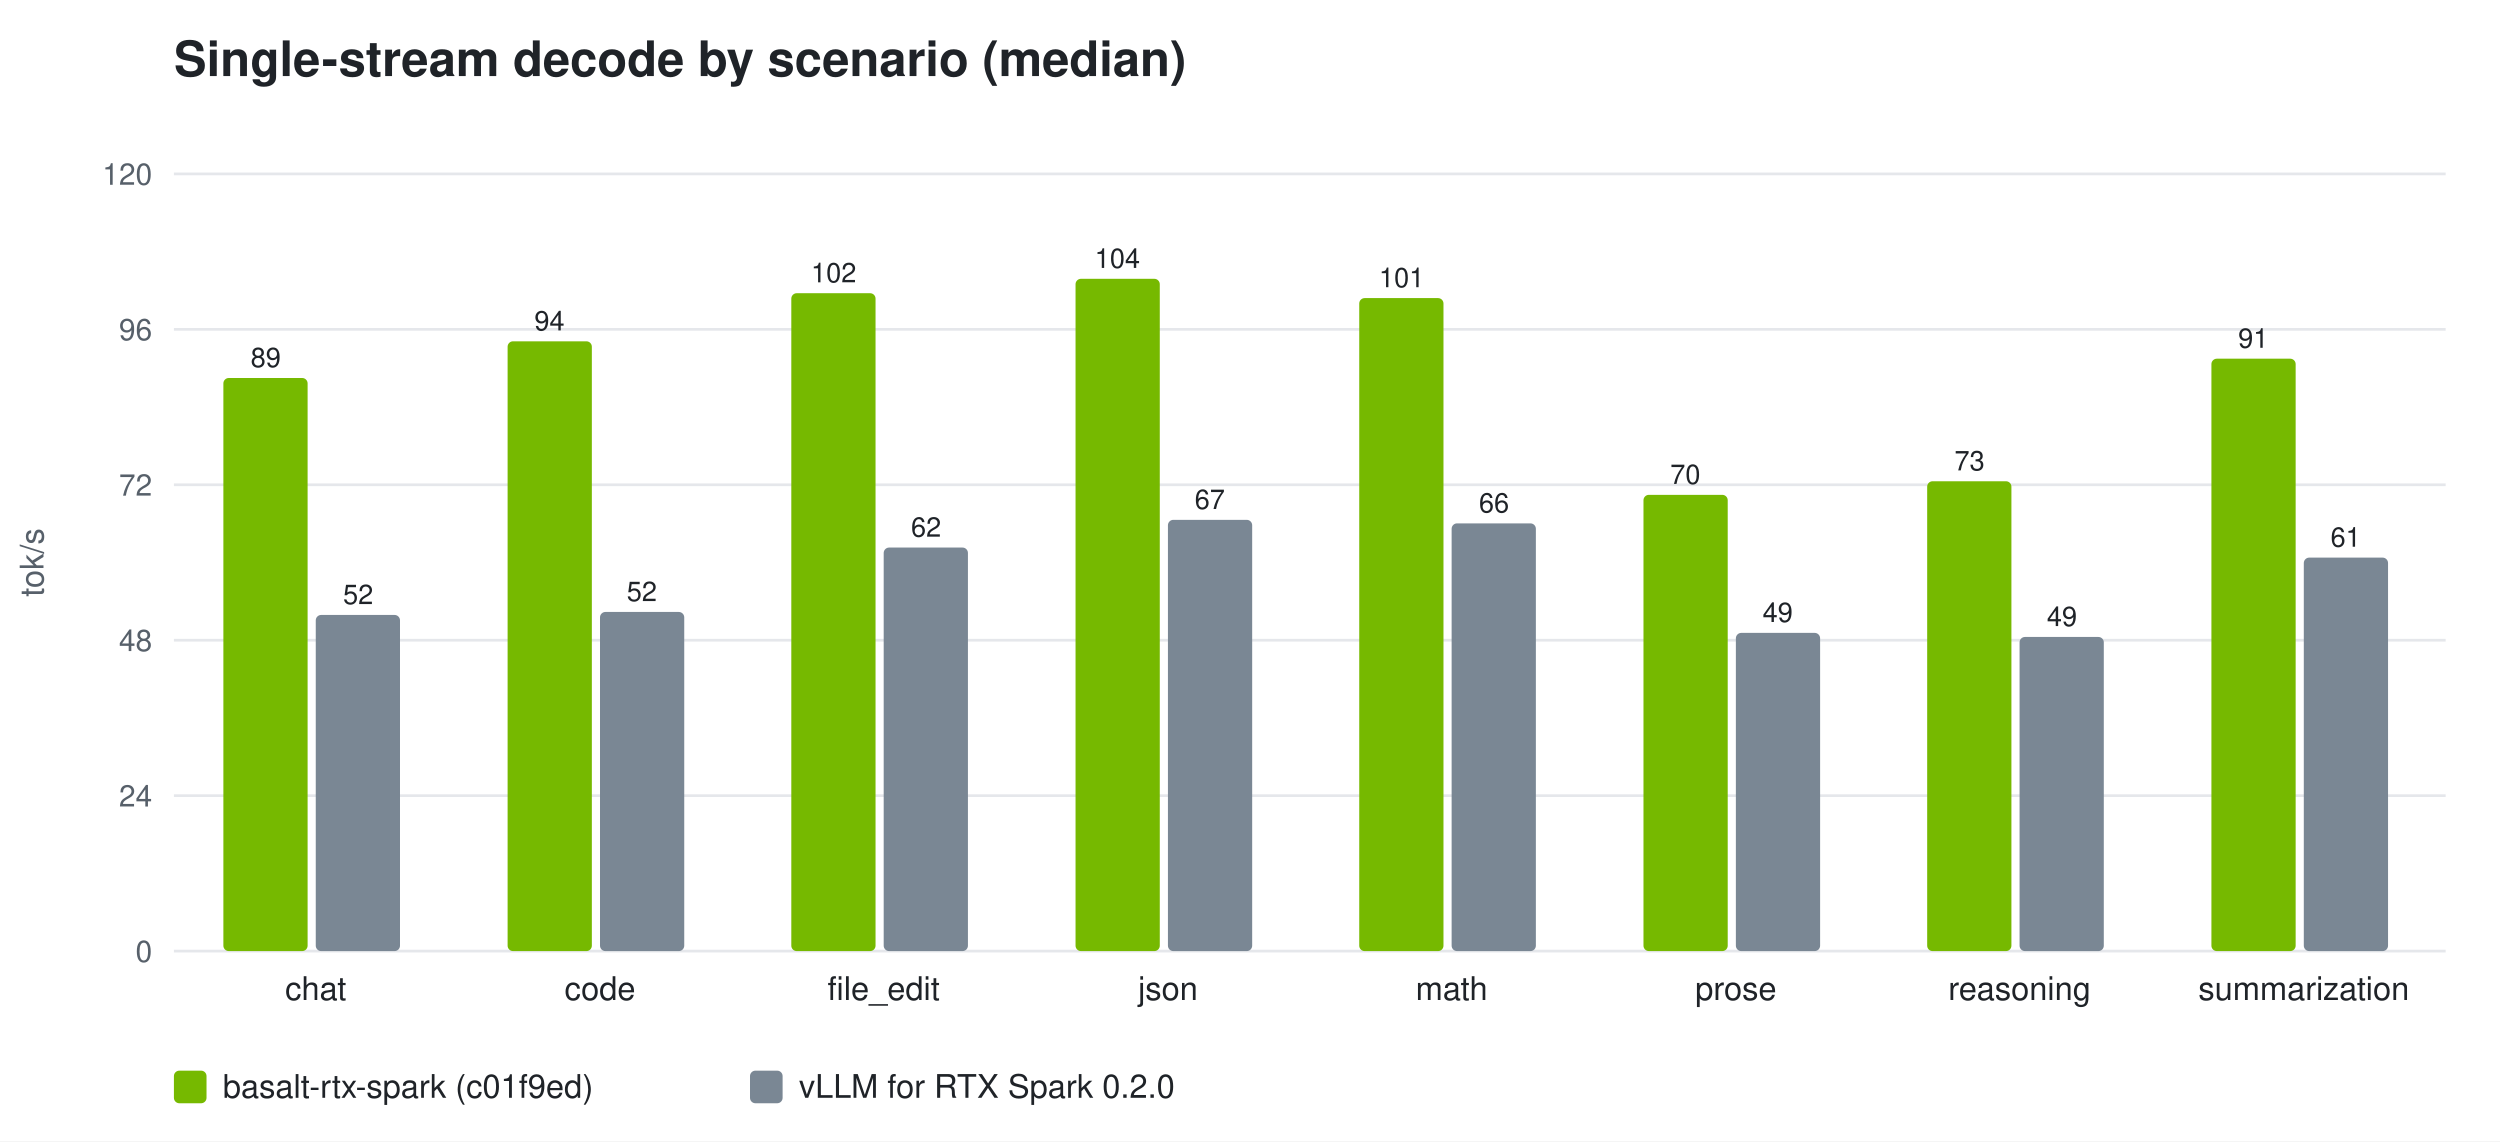
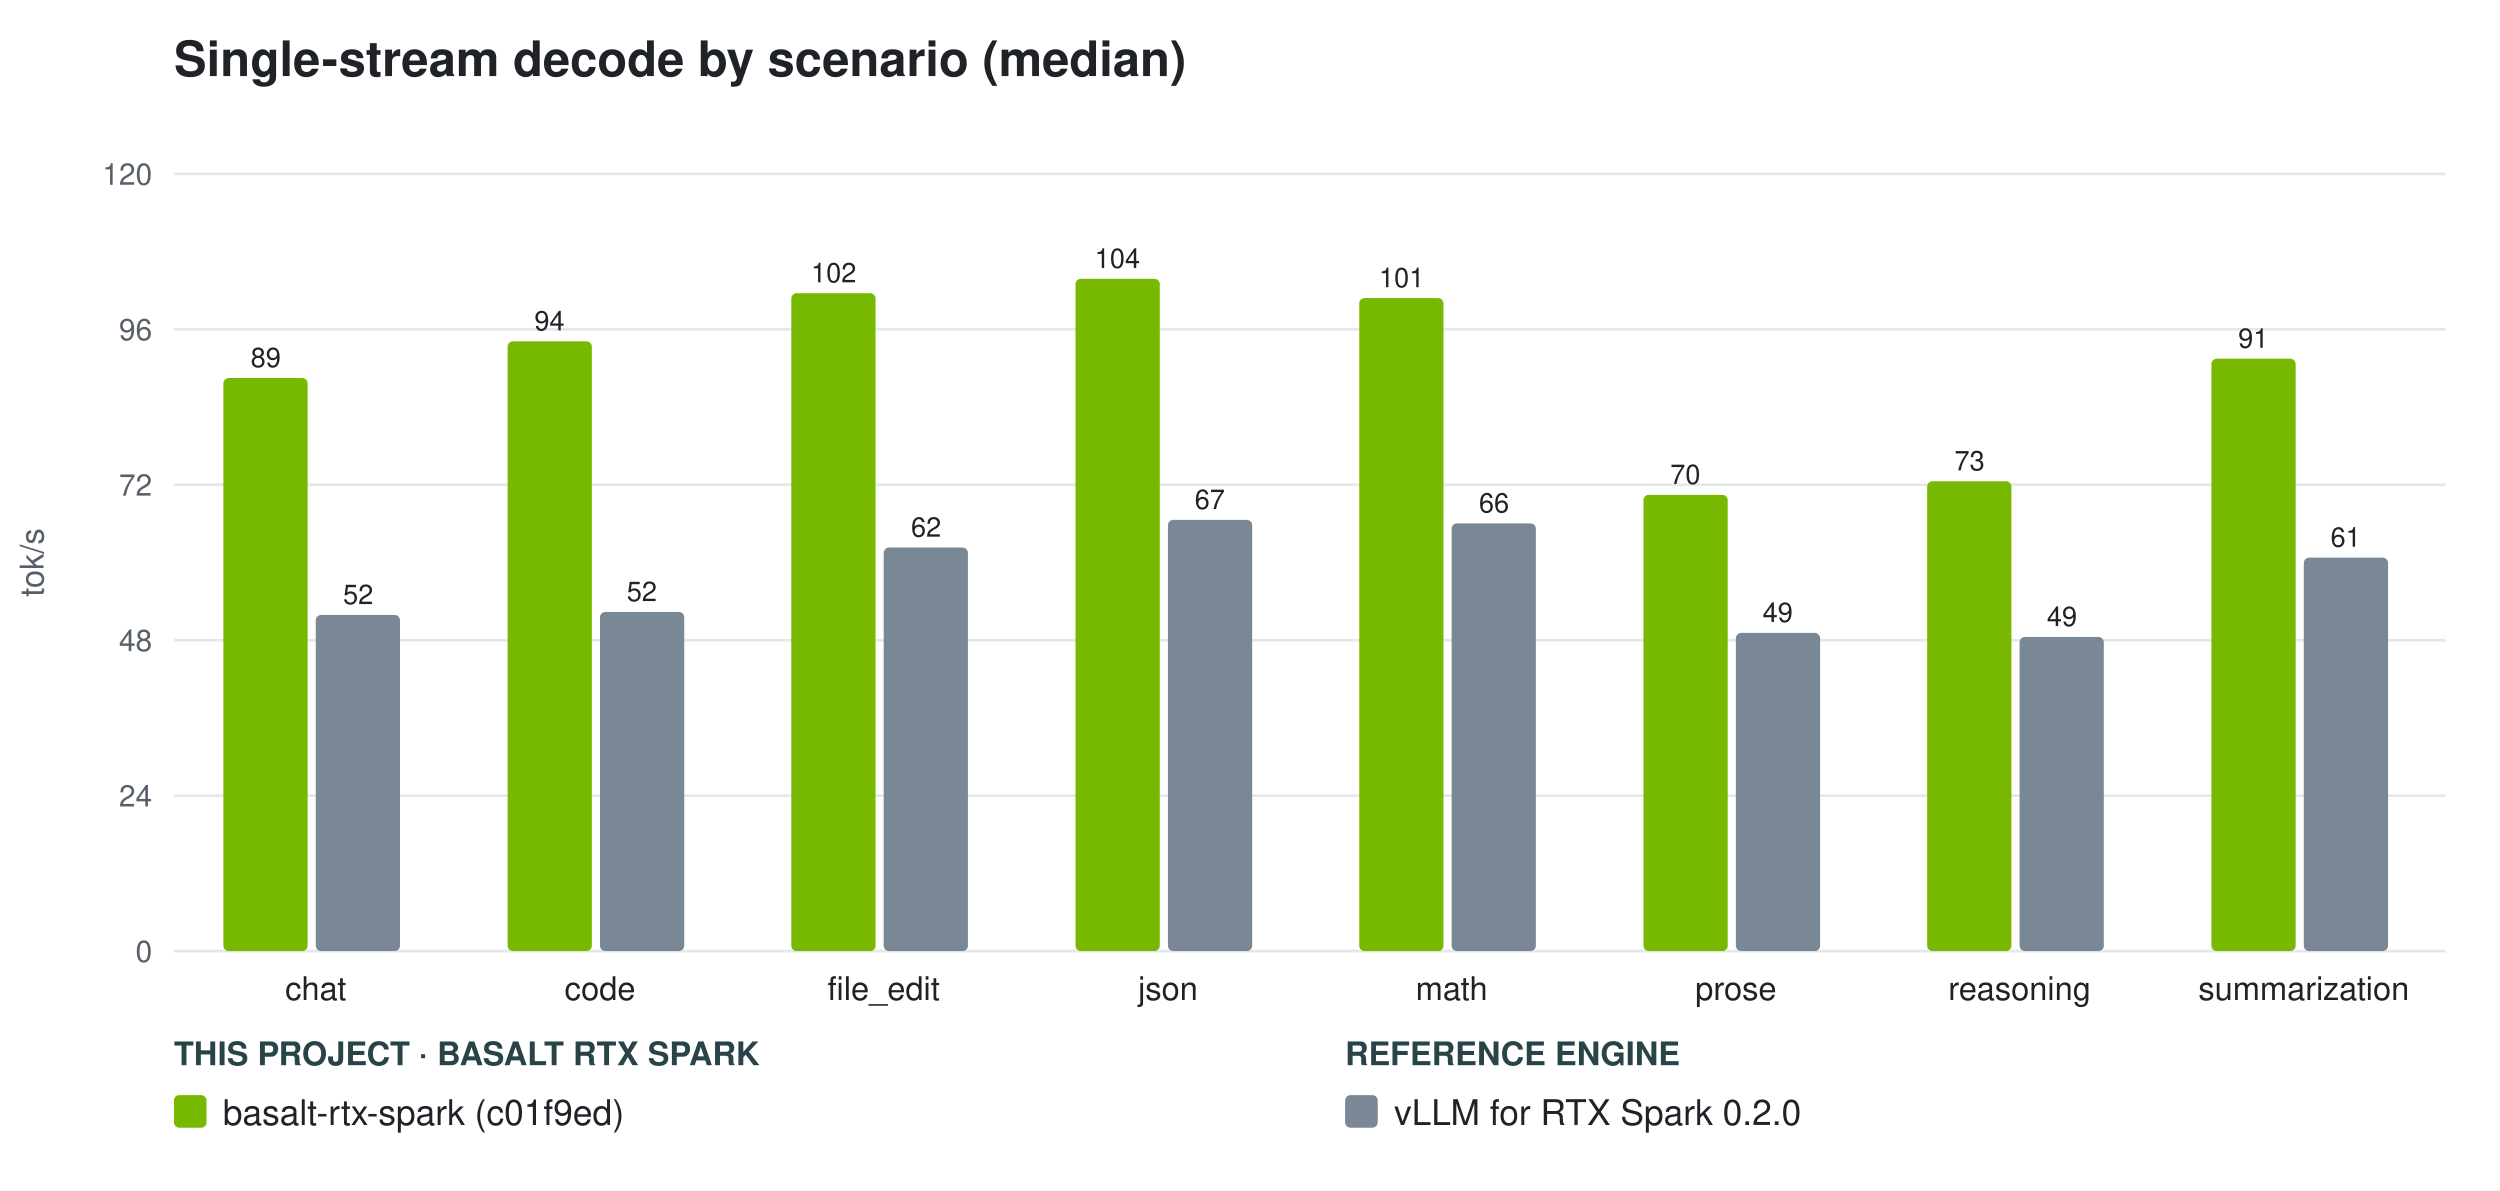
- <svg xmlns="http://www.w3.org/2000/svg" width="920" height="420" viewBox="0 0 920 420" font-family="Segoe UI, Helvetica, Arial, sans-serif">
-   <rect width="920" height="420" fill="#ffffff" />
+ <svg xmlns="http://www.w3.org/2000/svg" width="920" height="438" viewBox="0 0 920 438" font-family="Segoe UI, Helvetica, Arial, sans-serif">
+   <rect width="920" height="438" fill="#ffffff" />
  <text x="64" y="28" font-size="18" font-weight="600" fill="#1f2328">Single-stream decode by scenario (median)</text>
  <line x1="64" y1="350.0" x2="900" y2="350.0" stroke="#e5e7eb" />
  <text x="56" y="354.0" font-size="11" text-anchor="end" fill="#57606a">0</text>
  <line x1="64" y1="292.8" x2="900" y2="292.8" stroke="#e5e7eb" />
  <text x="56" y="296.8" font-size="11" text-anchor="end" fill="#57606a">24</text>
  <line x1="64" y1="235.6" x2="900" y2="235.6" stroke="#e5e7eb" />
  <text x="56" y="239.6" font-size="11" text-anchor="end" fill="#57606a">48</text>
  <line x1="64" y1="178.4" x2="900" y2="178.4" stroke="#e5e7eb" />
  <text x="56" y="182.4" font-size="11" text-anchor="end" fill="#57606a">72</text>
  <line x1="64" y1="121.2" x2="900" y2="121.2" stroke="#e5e7eb" />
  <text x="56" y="125.2" font-size="11" text-anchor="end" fill="#57606a">96</text>
  <line x1="64" y1="64.0" x2="900" y2="64.0" stroke="#e5e7eb" />
  <text x="56" y="68.0" font-size="11" text-anchor="end" fill="#57606a">120</text>
  <text x="16" y="207" font-size="12" fill="#57606a" transform="rotate(-90 16 207)" text-anchor="middle">tok/s</text>
  <rect x="82.2" y="139.1" width="31.0" height="210.9" rx="2" fill="#76B900" />
  <text x="97.8" y="135.1" font-size="10" text-anchor="middle" fill="#1f2328">89</text>
  <rect x="116.2" y="226.3" width="31.0" height="123.7" rx="2" fill="#7A8794" />
  <text x="131.8" y="222.3" font-size="10" text-anchor="middle" fill="#1f2328">52</text>
  <text x="116.2" y="368" font-size="12" text-anchor="middle" fill="#1f2328">chat</text>
  <rect x="186.8" y="125.6" width="31.0" height="224.4" rx="2" fill="#76B900" />
  <text x="202.2" y="121.6" font-size="10" text-anchor="middle" fill="#1f2328">94</text>
  <rect x="220.8" y="225.2" width="31.0" height="124.8" rx="2" fill="#7A8794" />
  <text x="236.2" y="221.2" font-size="10" text-anchor="middle" fill="#1f2328">52</text>
  <text x="220.8" y="368" font-size="12" text-anchor="middle" fill="#1f2328">code</text>
  <rect x="291.2" y="107.9" width="31.0" height="242.1" rx="2" fill="#76B900" />
  <text x="306.8" y="103.9" font-size="10" text-anchor="middle" fill="#1f2328">102</text>
  <rect x="325.2" y="201.5" width="31.0" height="148.5" rx="2" fill="#7A8794" />
  <text x="340.8" y="197.5" font-size="10" text-anchor="middle" fill="#1f2328">62</text>
  <text x="325.2" y="368" font-size="12" text-anchor="middle" fill="#1f2328">file_edit</text>
  <rect x="395.8" y="102.6" width="31.0" height="247.4" rx="2" fill="#76B900" />
  <text x="411.2" y="98.6" font-size="10" text-anchor="middle" fill="#1f2328">104</text>
  <rect x="429.8" y="191.3" width="31.0" height="158.7" rx="2" fill="#7A8794" />
  <text x="445.2" y="187.3" font-size="10" text-anchor="middle" fill="#1f2328">67</text>
  <text x="429.8" y="368" font-size="12" text-anchor="middle" fill="#1f2328">json</text>
  <rect x="500.2" y="109.7" width="31.0" height="240.3" rx="2" fill="#76B900" />
  <text x="515.8" y="105.7" font-size="10" text-anchor="middle" fill="#1f2328">101</text>
  <rect x="534.2" y="192.6" width="31.0" height="157.4" rx="2" fill="#7A8794" />
  <text x="549.8" y="188.6" font-size="10" text-anchor="middle" fill="#1f2328">66</text>
  <text x="534.2" y="368" font-size="12" text-anchor="middle" fill="#1f2328">math</text>
  <rect x="604.8" y="182.1" width="31.0" height="167.9" rx="2" fill="#76B900" />
  <text x="620.2" y="178.1" font-size="10" text-anchor="middle" fill="#1f2328">70</text>
  <rect x="638.8" y="232.9" width="31.0" height="117.1" rx="2" fill="#7A8794" />
  <text x="654.2" y="228.9" font-size="10" text-anchor="middle" fill="#1f2328">49</text>
  <text x="638.8" y="368" font-size="12" text-anchor="middle" fill="#1f2328">prose</text>
  <rect x="709.2" y="177.1" width="31.0" height="172.9" rx="2" fill="#76B900" />
  <text x="724.8" y="173.1" font-size="10" text-anchor="middle" fill="#1f2328">73</text>
  <rect x="743.2" y="234.4" width="31.0" height="115.6" rx="2" fill="#7A8794" />
  <text x="758.8" y="230.4" font-size="10" text-anchor="middle" fill="#1f2328">49</text>
  <text x="743.2" y="368" font-size="12" text-anchor="middle" fill="#1f2328">reasoning</text>
  <rect x="813.8" y="132.0" width="31.0" height="218.0" rx="2" fill="#76B900" />
  <text x="829.2" y="128.0" font-size="10" text-anchor="middle" fill="#1f2328">91</text>
  <rect x="847.8" y="205.2" width="31.0" height="144.8" rx="2" fill="#7A8794" />
  <text x="863.2" y="201.2" font-size="10" text-anchor="middle" fill="#1f2328">61</text>
  <text x="847.8" y="368" font-size="12" text-anchor="middle" fill="#1f2328">summarization</text>
-   <rect x="64" y="394" width="12" height="12" rx="2" fill="#76B900" />
-   <text x="82" y="404" font-size="12" fill="#1f2328">basalt-rtx-spark (c01f9ed)</text>
-   <rect x="276" y="394" width="12" height="12" rx="2" fill="#7A8794" />
-   <text x="294" y="404" font-size="12" fill="#1f2328">vLLM for RTX Spark 0.2.0</text>
+   <text x="64" y="392" font-size="12" font-weight="700" fill="#294449">THIS PROJECT · BASALT RTX SPARK</text>
+   <rect x="64" y="403" width="12" height="12" rx="2" fill="#76B900" />
+   <text x="82" y="414" font-size="13" fill="#1f2328">basalt-rtx-spark (c01f9ed)</text>
+   <text x="495" y="392" font-size="12" font-weight="700" fill="#294449">REFERENCE ENGINE</text>
+   <rect x="495" y="403" width="12" height="12" rx="2" fill="#7A8794" />
+   <text x="513" y="414" font-size="13" fill="#1f2328">vLLM for RTX Spark 0.2.0</text>
</svg>
